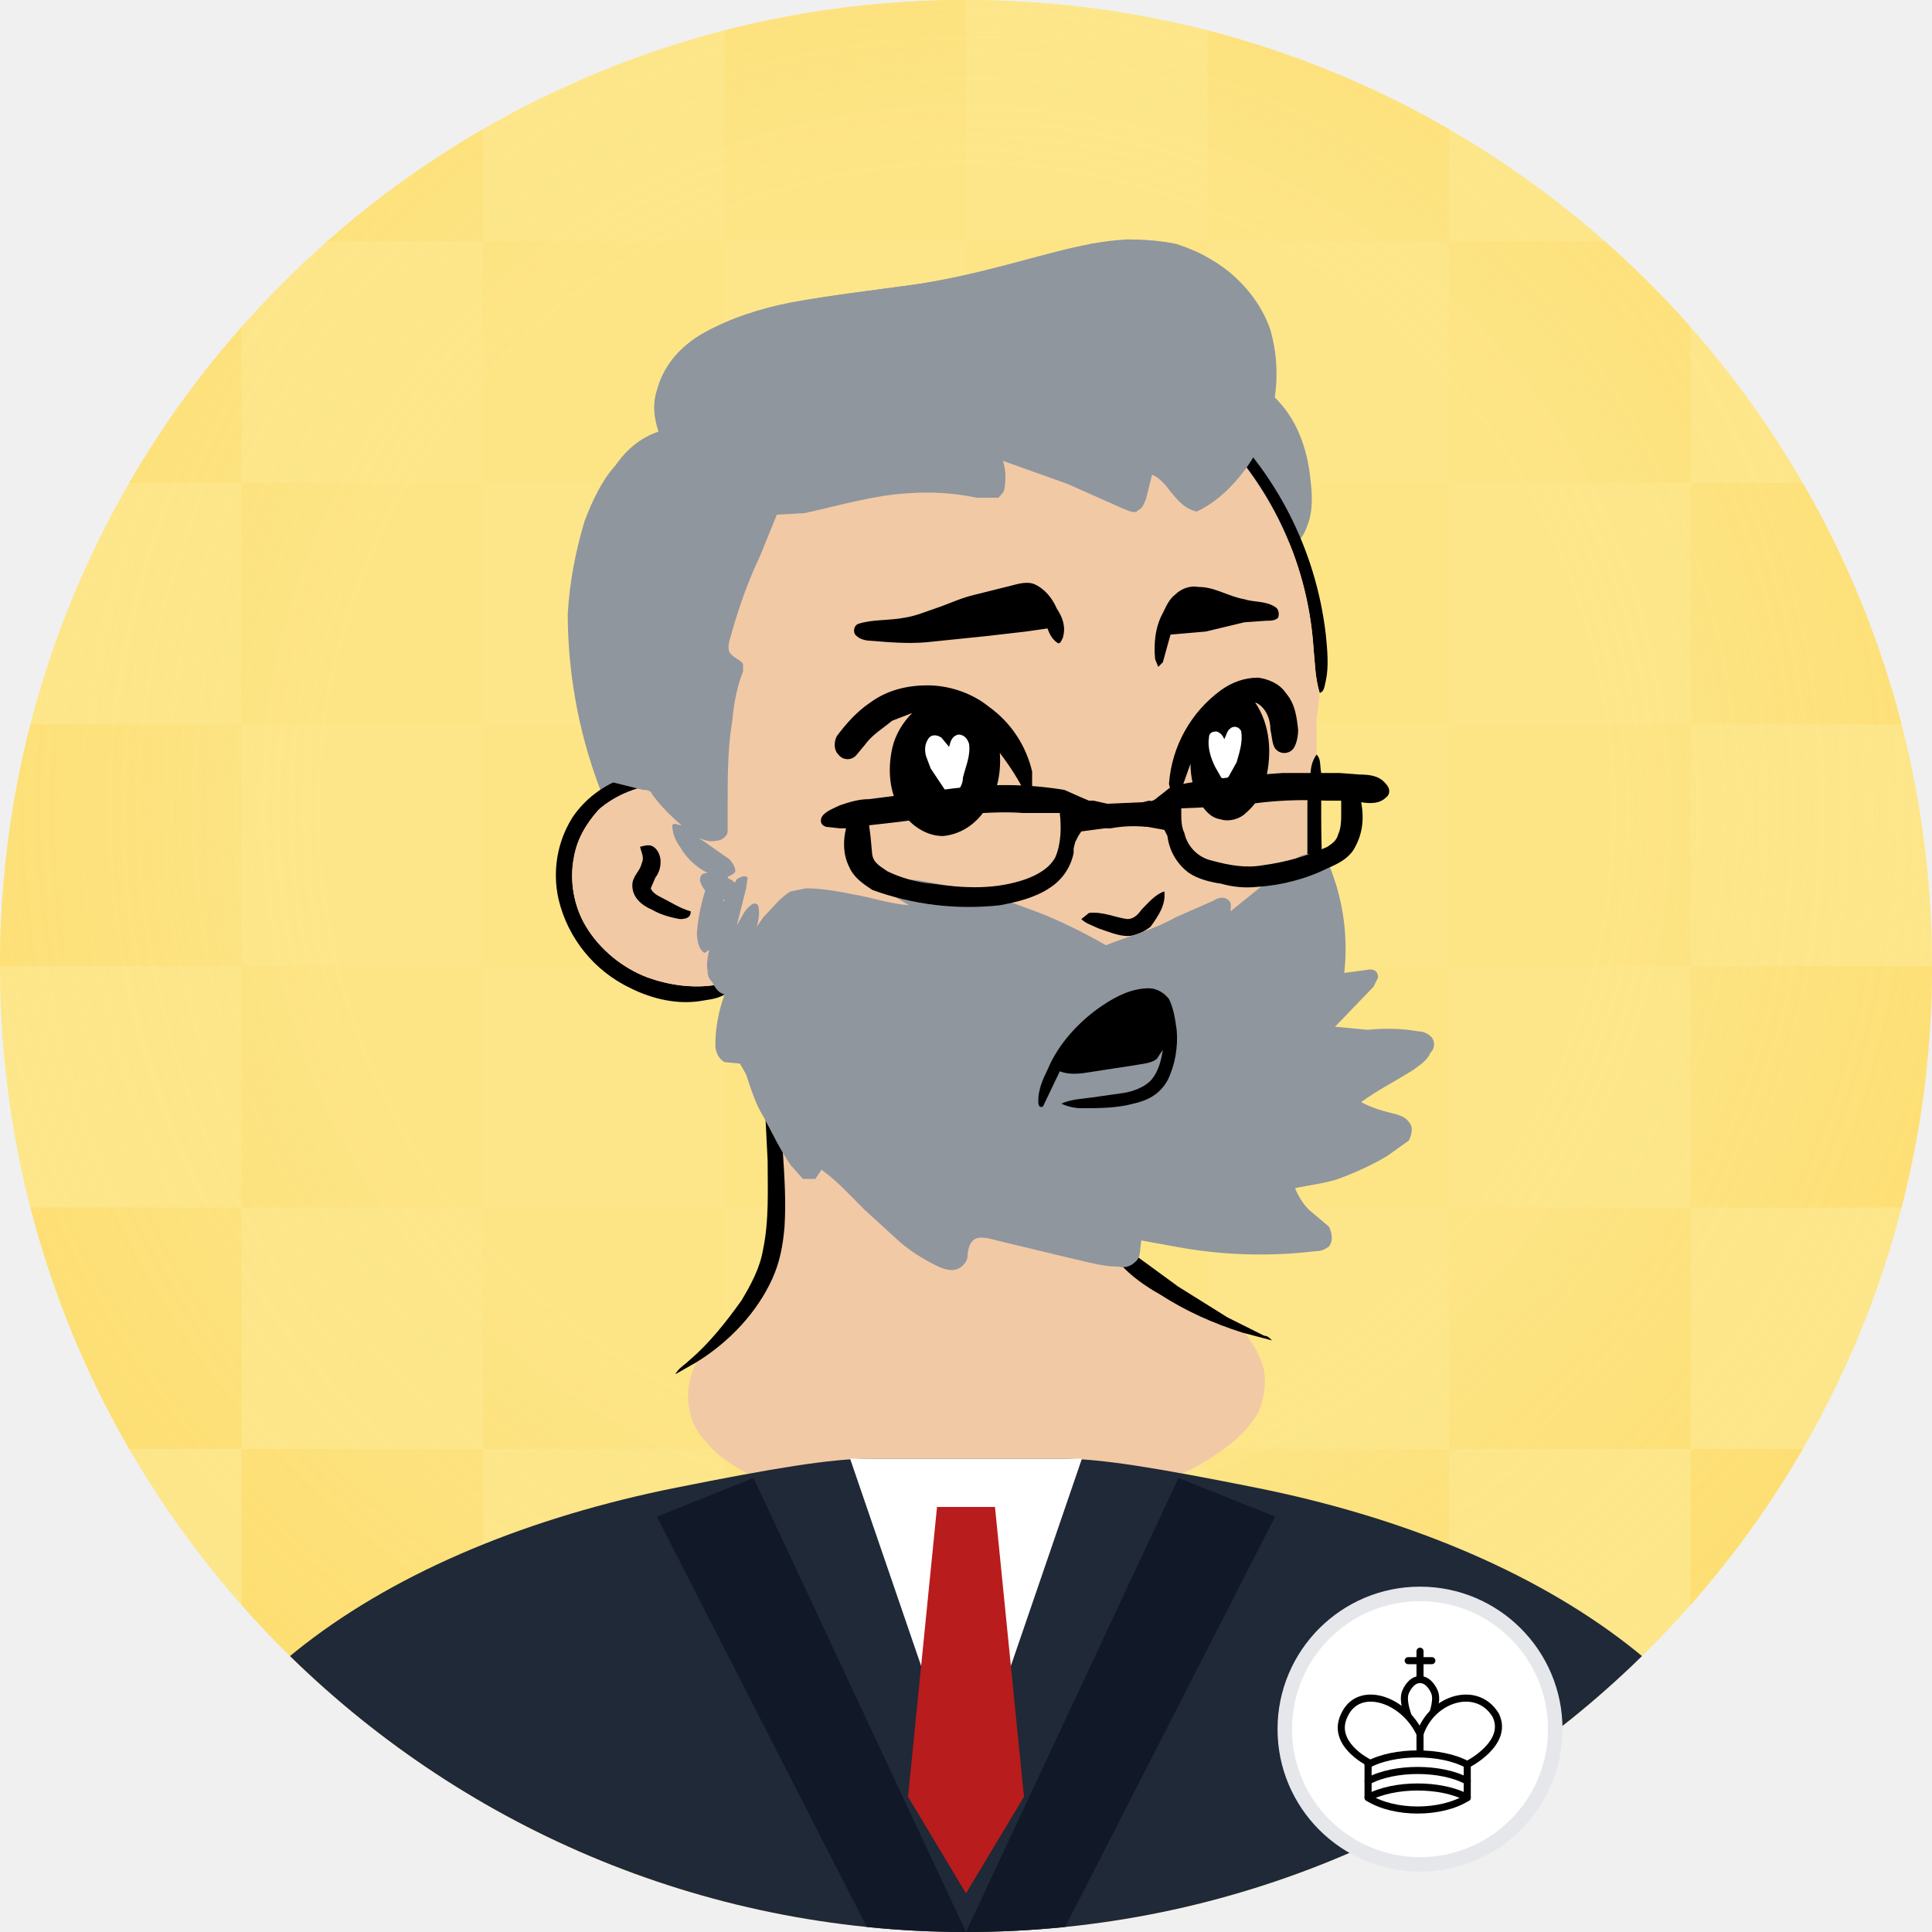
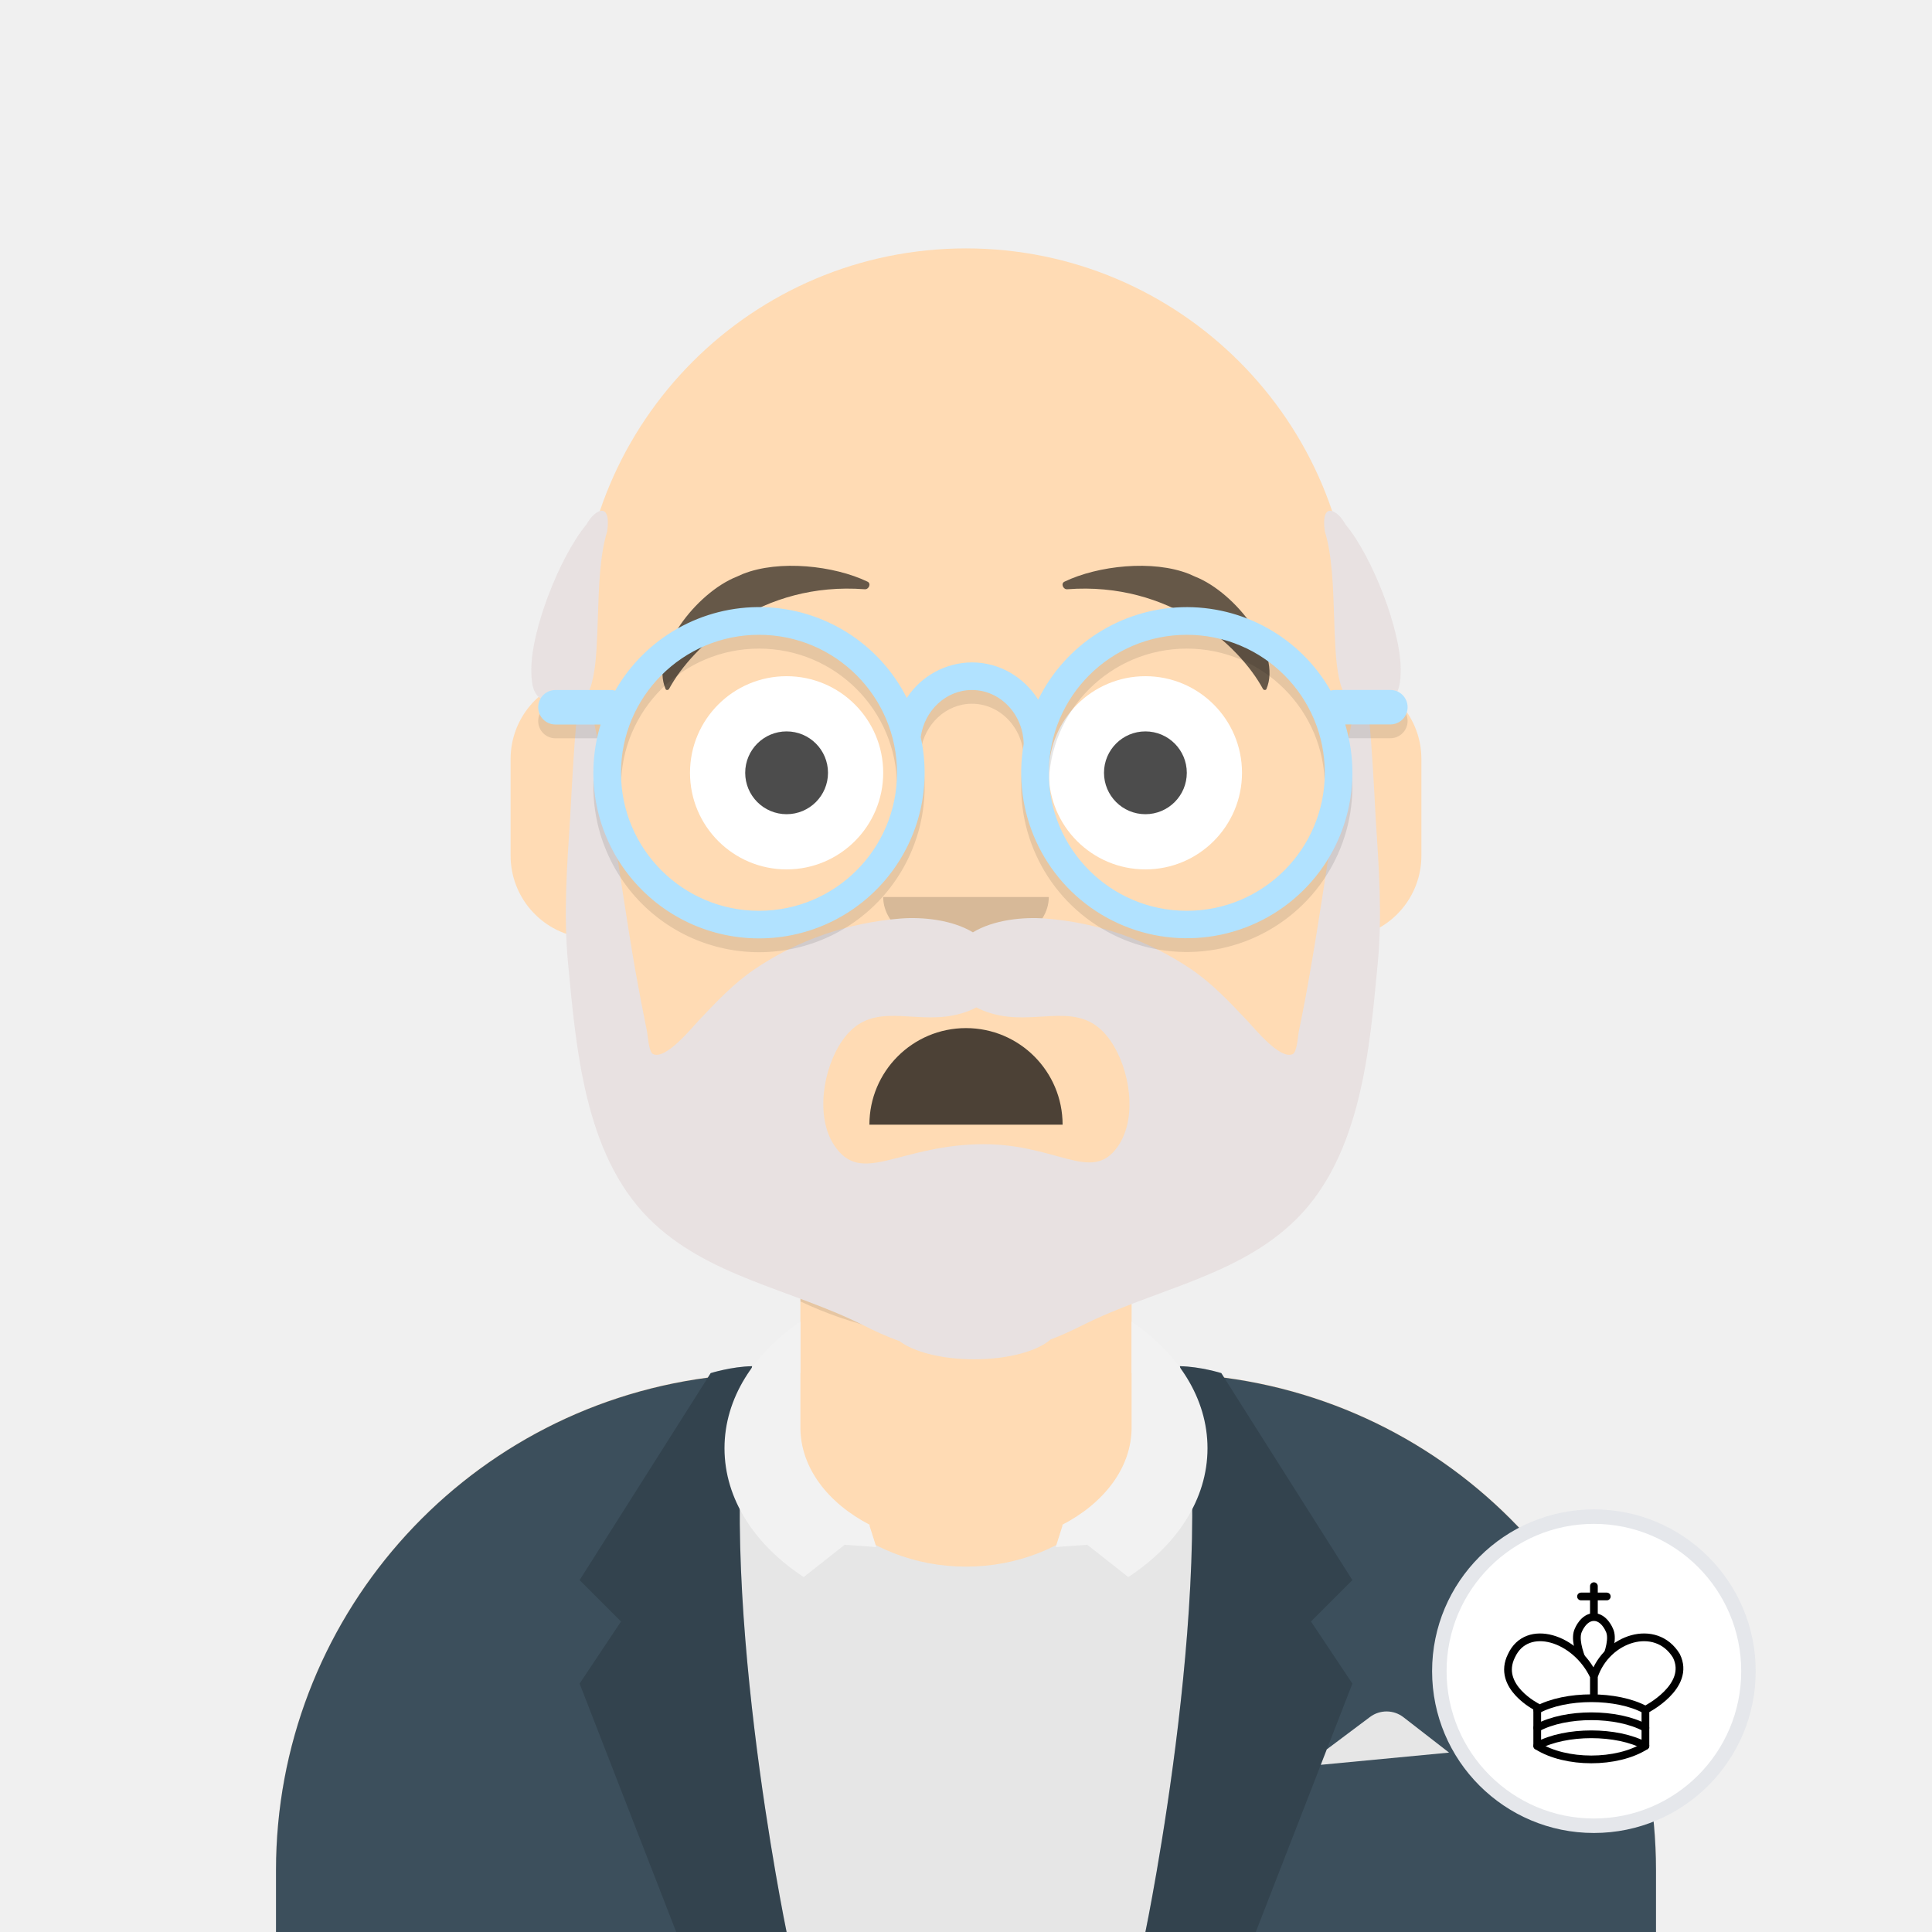
<svg xmlns="http://www.w3.org/2000/svg" viewBox="0 0 200 200" width="200" height="200">
-   <clipPath id="c-theo">
-     <circle cx="100" cy="100" r="100" />
-   </clipPath>
-   <g clip-path="url(#c-theo)">
-     <rect width="200" height="200" fill="#fde68a" />
-     <g fill="#fcd34d" opacity="0.45">
-       <rect x="25" y="0" width="25" height="25" />
-       <rect x="75" y="0" width="25" height="25" />
-       <rect x="125" y="0" width="25" height="25" />
-       <rect x="175" y="0" width="25" height="25" />
-       <rect x="0" y="25" width="25" height="25" />
-       <rect x="50" y="25" width="25" height="25" />
-       <rect x="100" y="25" width="25" height="25" />
-       <rect x="150" y="25" width="25" height="25" />
-       <rect x="25" y="50" width="25" height="25" />
-       <rect x="75" y="50" width="25" height="25" />
-       <rect x="125" y="50" width="25" height="25" />
-       <rect x="175" y="50" width="25" height="25" />
-       <rect x="0" y="75" width="25" height="25" />
-       <rect x="50" y="75" width="25" height="25" />
-       <rect x="100" y="75" width="25" height="25" />
-       <rect x="150" y="75" width="25" height="25" />
-       <rect x="25" y="100" width="25" height="25" />
-       <rect x="75" y="100" width="25" height="25" />
-       <rect x="125" y="100" width="25" height="25" />
-       <rect x="175" y="100" width="25" height="25" />
-       <rect x="0" y="125" width="25" height="25" />
-       <rect x="50" y="125" width="25" height="25" />
-       <rect x="100" y="125" width="25" height="25" />
-       <rect x="150" y="125" width="25" height="25" />
-       <rect x="25" y="150" width="25" height="25" />
-       <rect x="75" y="150" width="25" height="25" />
-       <rect x="125" y="150" width="25" height="25" />
-       <rect x="175" y="150" width="25" height="25" />
-       <rect x="0" y="175" width="25" height="25" />
-       <rect x="50" y="175" width="25" height="25" />
-       <rect x="100" y="175" width="25" height="25" />
-       <rect x="150" y="175" width="25" height="25" />
+   <svg x="0" y="0" width="200" height="200" viewBox="0 0 280 280" fill="none" shape-rendering="auto">
+     <mask id="viewboxMask">
+       <rect width="280" height="280" rx="0" ry="0" x="0" y="0" fill="#fff" />
+     </mask>
+     <g mask="url(#viewboxMask)">
+       <g transform="translate(8)">
+         <path d="M132 36a56 56 0 0 0-56 56v6.17A12 12 0 0 0 66 110v14a12 12 0 0 0 10.3 11.88 56.04 56.04 0 0 0 31.7 44.73v18.4h-4a72 72 0 0 0-72 72v9h200v-9a72 72 0 0 0-72-72h-4v-18.39a56.04 56.04 0 0 0 31.7-44.73A12 12 0 0 0 198 124v-14a12 12 0 0 0-10-11.83V92a56 56 0 0 0-56-56Z" fill="#ffdbb4" />
+         <path d="M108 180.61v8a55.79 55.79 0 0 0 24 5.39c8.59 0 16.73-1.93 24-5.39v-8a55.79 55.79 0 0 1-24 5.39 55.79 55.79 0 0 1-24-5.39Z" fill="#000" fill-opacity=".1" />
+         <g transform="translate(0 170)">
+           <path d="M132 57.05c14.91 0 27-11.2 27-25 0-1.01-.06-2.01-.2-3h1.2a72 72 0 0 1 72 72V110H32v-8.95a72 72 0 0 1 72-72h1.2c-.14.99-.2 1.99-.2 3 0 13.8 12.09 25 27 25Z" fill="#E6E6E6" />
+           <path d="M100.78 29.12 101 28c-2.96.05-6 1-6 1l-.42.66A72.01 72.01 0 0 0 32 101.06V110h74s-10.7-51.56-5.24-80.8l.02-.08ZM158 110s11-53 5-82c2.96.05 6 1 6 1l.42.66a72.01 72.01 0 0 1 62.58 71.4V110h-74Z" fill="#3c4f5c" />
+           <path d="M101 28c-6 29 5 82 5 82H90L76 74l6-9-6-6 19-30s3.04-.95 6-1ZM163 28c6 29-5 82-5 82h16l14-36-6-9 6-6-19-30s-3.04-.95-6-1Z" fill-rule="evenodd" clip-rule="evenodd" fill="#000" fill-opacity=".15" />
+           <path d="M108 21.54c-6.77 4.6-11 11.12-11 18.35 0 7.4 4.43 14.05 11.48 18.67l5.94-4.68 4.58.33-1-3.15.08-.06c-6.1-3.15-10.08-8.3-10.08-14.12V21.54ZM156 36.88c0 5.82-3.98 10.97-10.08 14.12l.08.06-1 3.15 4.58-.33 5.94 4.68C162.57 53.94 167 47.29 167 39.89c0-7.23-4.23-13.75-11-18.35v15.34Z" fill="#F2F2F2" />
+           <path d="m183.42 85.77.87-2.24 6.27-4.7a4 4 0 0 1 4.85.05l6.6 5.12-18.59 1.77Z" fill="#E6E6E6" />
+         </g>
+         <g transform="translate(78 134)">
+           <path fill-rule="evenodd" clip-rule="evenodd" d="M40 29a14 14 0 1 1 28 0" fill="#000" fill-opacity=".7" />
+         </g>
+         <g transform="translate(104 122)">
+           <path fill-rule="evenodd" clip-rule="evenodd" d="M16 8c0 4.42 5.37 8 12 8s12-3.58 12-8" fill="#000" fill-opacity=".16" />
+         </g>
+         <g transform="translate(76 90)">
+           <path d="M44 22a14 14 0 1 1-28 0 14 14 0 0 1 28 0ZM96 22a14 14 0 1 1-28 0 14 14 0 0 1 28 0Z" fill="#fff" />
+           <path d="M36 22a6 6 0 1 1-12 0 6 6 0 0 1 12 0ZM88 22a6 6 0 1 1-12 0 6 6 0 0 1 12 0Z" fill="#000" fill-opacity=".7" />
+         </g>
+         <g transform="translate(76 82)">
+           <path d="m22.77 1.58.9-.4C28.93-.91 36.88-.03 41.73 2.3c.57.27.18 1.15-.4 1.1-14.92-1.14-24.96 8.15-28.37 14.45-.1.18-.41.2-.49.03-2.3-5.32 4.45-13.98 10.3-16.3ZM89.23 1.58l-.9-.4C83.07-.91 75.12-.03 70.27 2.3c-.57.27-.18 1.15.4 1.1 14.92-1.14 24.96 8.15 28.37 14.45.1.18.41.2.49.03 2.3-5.32-4.45-13.98-10.3-16.3Z" fill-rule="evenodd" clip-rule="evenodd" fill="#000" fill-opacity=".6" />
+         </g>
+         <g transform="translate(-1)">
+           <path d="M70 97c0 4 .92 5.07 6 5 3.25-.05 3.44-6 3.65-12.59.14-4.37.29-9.03 1.35-12.41.62-4.43-1.82-3.17-3-1-3.96 4.78-8 15.34-8 21ZM196 97c0 4-.92 5.07-6 5-3.25-.05-3.44-6-3.65-12.59-.14-4.37-.29-9.03-1.35-12.41-.62-4.43 1.82-3.17 3-1 3.96 4.78 8 15.34 8 21Z" fill="#e8e1e1" />
+         </g>
+         <g transform="translate(49 72)">
+           <path fill-rule="evenodd" clip-rule="evenodd" d="M84.5 93.84c-11.5.38-16.64 5.88-20.5.29-2.91-4.2-1.7-11.26 1.01-15.23 3.86-5.65 9.1-2.92 14.95-3.56 1.6-.18 3.2-.62 4.54-1.34 1.36.72 2.95 1.16 4.55 1.34 5.85.64 11.09-2.09 14.94 3.56 2.72 3.97 3.93 11.03 1.03 15.23-3.87 5.6-9-.67-20.52-.29ZM140.4 26c-3.43 14.07-5 28.43-7.5 42.67-.5 2.97-1.07 5.93-1.68 8.88-.12.62-.25 2.92-.86 3.21-1.85.89-5.62-3.81-6.63-4.87-2.53-2.67-5.05-5.36-8.13-7.45a43.7 43.7 0 0 0-21.13-7.32c-3.18-.25-7.47.18-10.47 2-3-1.82-7.3-2.25-10.47-2-7.6.6-14.9 3.1-21.13 7.32-3.09 2.09-5.6 4.78-8.13 7.45-1 1.06-4.78 5.76-6.63 4.87-.61-.29-.74-2.6-.86-3.21-.6-2.95-1.17-5.91-1.7-8.88-2.47-14.24-4.05-28.6-7.47-42.67-1 0-1.87 18.75-1.98 20.5-.46 7.09-.98 14.03-.3 21.13 1.16 12.24 2.37 27.6 11.7 36.96 8.44 8.45 20.68 10.22 31.24 15.55 1.36.69 3.16 1.54 5.1 2.23 2.06 1.56 6.12 2.63 10.8 2.63 4.91 0 9.15-1.17 11.08-2.86 1.7-.65 3.27-1.39 4.48-2 10.56-5.33 22.8-7.1 31.24-15.55 9.33-9.36 10.54-24.72 11.7-36.96.68-7.1.16-14.04-.3-21.14-.1-1.74-.98-20.5-1.98-20.5Z" fill="#e8e1e1" />
+         </g>
+         <g transform="translate(62 42)">
+           <g fill-rule="evenodd" clip-rule="evenodd">
+             <path d="M40 96a24 24 0 0 1-22.96-31H10.5a2.5 2.5 0 0 1 0-5h8c.23 0 .45.03.66.09a24 24 0 0 1 42.26 1.06A11.36 11.36 0 0 1 70.86 56c4.01 0 7.55 2.14 9.6 5.4a24 24 0 0 1 42.38-1.31c.2-.06.43-.1.66-.1h8a2.5 2.5 0 1 1 0 5h-6.54a24 24 0 1 1-46.6 2.83c-.08-4.37-3.45-7.83-7.5-7.83-3.73 0-6.89 2.94-7.42 6.83A24 24 0 0 1 40 96Zm0-4a20 20 0 1 0 0-40 20 20 0 0 0 0 40Zm82-20a20 20 0 1 1-40 0 20 20 0 0 1 40 0Z" fill="#000" fill-opacity=".1" />
+             <path d="M40 94a24 24 0 0 1-22.96-31H10.5a2.5 2.5 0 0 1 0-5h8c.23 0 .45.03.66.09a24 24 0 0 1 42.26 1.06A11.36 11.36 0 0 1 70.86 54c4.01 0 7.55 2.14 9.6 5.4a24 24 0 0 1 42.38-1.31c.2-.06.43-.1.66-.1h8a2.5 2.5 0 1 1 0 5h-6.54a24 24 0 1 1-46.6 2.84c-.08-4.37-3.45-7.83-7.5-7.83-3.73 0-6.89 2.94-7.42 6.83A24 24 0 0 1 40 94Zm0-4a20 20 0 1 0 0-40 20 20 0 0 0 0 40Zm82-20a20 20 0 1 1-40 0 20 20 0 0 1 40 0Z" fill="#b1e2ff" />
+           </g>
+         </g>
+       </g>
    </g>
-     <radialGradient id="v-theo" cx="50%" cy="42%" r="60%">
-       <stop offset="55%" stop-color="#fde68a" />
-       <stop offset="100%" stop-color="#fde68a" stop-opacity="0" />
-     </radialGradient>
-     <rect width="200" height="200" fill="url(#v-theo)" opacity="0.85" />
-     <svg x="22" y="6" width="156" height="156" viewBox="0 0 980 980" fill="none" shape-rendering="auto">
-       <mask id="viewboxMask">
-         <rect width="980" height="980" rx="0" ry="0" x="0" y="0" fill="#fff" />
-       </mask>
-       <g mask="url(#viewboxMask)">
-         <g transform="translate(10 -60)">
-           <path d="M632 187c17 9 33 22 41 40 9 17 10 35 7 53 15 14 22 34 24 54 1 9 2 20-2 30-1 3-3 8-7 11l-4 1-10-8c-9-12-16-24-23-37-7 10-17 19-28 24l-6-3c-9-5-14-17-23-21l-5 18c-1 3-3 6-6 6-6-1-12-3-17-6-22-10-45-20-69-27 2 6 3 12 1 18 0 2-2 4-4 6h-14a188 188 0 0 0-69 0c-6 1-12 5-19 7l-48 20-12 26c-5 12-9 25-12 37-1 3-2 7-1 10 2 4 7 5 9 9v5c-4 10-6 22-7 33-3 16-3 33-3 49v21c0 3-3 6-7 6-4 1-8 0-12-2l19 14c3 2 5 4 5 8-1 2-4 3-6 4 3 1 5 2 6 5 2 3 1 6-2 8-5 3-12 1-16-2-2-3-5-7-5-11 1-2 3-2 5-3-6-3-10-7-15-11-11-9-25-15-37-22l-11-7-4-7a322 322 0 0 1-24-121c1-20 5-41 11-61 5-13 11-26 20-36 7-10 16-18 28-22-3-10-4-20 0-29 4-15 15-27 29-35 18-10 37-16 57-20 27-5 56-8 83-12 26-4 52-11 78-18 19-5 38-10 58-11 16 0 32 2 47 9Z" fill="#8f969e" />
-           <path d="M495 231a231 231 0 0 1 219 204c1 10 2 21 0 30-1 4-1 7-4 8-3-10-3-19-4-29a220 220 0 0 0-239-205c-42 4-83 19-117 44l-17 13a221 221 0 0 0-78 164c0 23 7 43 15 64h17c3 1 4 4 2 6l-6 2c-15 1-31 7-42 17-8 9-14 19-16 31-3 15 0 32 8 45 9 15 24 27 40 33 14 5 29 7 43 5 4-1 8-2 11 0v3c-5 5-11 6-18 7-16 3-33-1-47-8a86 86 0 0 1-47-58c-4-18-1-37 9-53 8-12 20-21 34-26-7-14-10-28-12-43-2-18-2-35 0-53 1-13 4-25 8-38a227 227 0 0 1 99-122c41-28 92-43 142-41Z" fill="#000" />
-           <path d="M535 244a220 220 0 0 1 171 200c1 10 1 19 4 29l-2 18v22c-3 4-4 9-4 14-2 8-2 15-2 23v65c0 21-3 42-11 61-4 13-10 24-18 35-10 12-21 22-34 31-11 9-24 17-37 24l-22 14-12 8 9-2c-3 11-3 24-4 36 0 8 1 16 7 22a235 235 0 0 0 81 45c6 7 11 16 13 25 1 9 0 18-4 27-6 10-14 18-23 24-13 10-28 17-43 22a417 417 0 0 1-217 11c-16-3-33-9-48-17-10-5-21-12-28-21-6-6-10-14-11-22-2-10 0-21 5-30 21-13 39-32 49-54 5-11 7-22 8-34 1-16 0-32-1-47-2-20-3-41-8-61 11 12 23 24 37 32 17 11 36 20 55 26 20 7 41 13 63 18l25 3c3 0 6 0 8-2 2-1 1-2 2-3l-17-2c-29-7-58-16-87-27-18-7-36-15-53-27-18-13-33-30-47-47l-11-16-1-1v-3c-3-2-7-1-11 0-14 2-29 0-43-5-16-6-31-18-40-33-8-13-11-30-8-45 2-12 8-22 16-31 11-10 27-16 42-17l6-2c2-2 1-5-2-6h-17c-8-21-15-41-15-64-1-14 2-27 5-41a221 221 0 0 1 73-123l17-13a230 230 0 0 1 185-39Z" fill="#f2c9a5" />
-           <path d="M708 513c3 3 2 7 3 12v29c0 26 2 54 0 80-3 31-14 63-36 86-25 28-57 51-93 64l2 7v35c1 6 4 10 8 14l26 19 32 20 24 12c2 0 3 1 5 3l-19-5c-19-6-37-14-54-25-9-5-19-12-26-20-6-6-7-14-7-22 1-12 1-25 4-36l-9 2 12-8 22-14c13-7 26-15 37-24 13-9 24-19 34-31a178 178 0 0 0 29-96v-65c0-8 0-15 2-23 0-5 1-10 4-14ZM278 574c5 5 4 14 0 19l-3 7c1 3 5 5 7 6 6 3 12 7 19 9 0 4-3 5-7 5-6-1-13-3-18-6-7-3-13-8-13-16 0-6 5-9 6-14 2-4 0-7-1-11 4-1 7-2 10 1ZM328 667l11 16c14 17 29 34 47 47 17 12 35 20 53 27a714 714 0 0 0 104 29c-1 1 0 2-2 3-2 2-5 2-8 2l-25-3a478 478 0 0 1-118-44c-14-8-26-20-37-32 5 20 6 41 8 61 1 15 2 31 1 47-1 12-3 23-8 34-10 22-28 41-49 54l-14 8c2-4 6-6 9-9 13-11 24-25 34-39 6-10 12-21 14-33 4-19 3-39 3-58l-3-59 2-10c-10-11-19-26-22-41Z" fill="#000" />
-           <path d="M670 463c7 1 14 4 18 10 6 7 7 15 8 24 0 4-1 9-3 12-3 4-9 4-12 0-2-3-2-8-3-12 0-7-3-15-10-18 10 15 11 33 7 50-2 9-6 16-13 22-4 4-11 6-17 4-6-1-10-6-13-11-4-8-6-16-6-25l-5 14c-1 3-2 6-5 9-3-3-3-6-4-10a83 83 0 0 1 34-61c7-5 15-8 24-8ZM455 468c14 0 29 5 40 14 14 10 24 25 28 42v14c-1 1-2 2-4 1a163 163 0 0 0-17-27c1 14-2 28-11 39-6 8-15 14-26 15-11 0-21-7-27-16-8-12-9-27-6-41 2-9 7-17 13-23l-13 5c-6 5-13 9-18 16l-5 6c-3 4-9 4-12 0-3-3-3-8-1-12 6-8 13-16 22-22 11-8 24-11 37-11Z" fill="#000000" />
-           <path d="M659 498c1 7-1 13-3 20l-5 9c-1 2-4 2-5 1l-4-7c-3-6-5-13-4-19 0-3 2-4 5-4 3 1 4 3 5 5 1-2 2-6 4-7 2-2 6-1 7 2ZM475 500c4 0 6 3 7 6 1 8-2 14-4 22 0 4-2 8-6 11-2 1-4 0-5-2l-10-15-3-8c-1-4-1-8 2-12 2-2 5-2 8 0l5 6c1-4 2-7 6-8Z" fill="#fff" />
-           <path d="M524 402c7 3 12 9 15 16 4 6 6 12 4 19-1 2-2 5-4 3-3-2-5-6-6-9l-14 2-26 3-39 4c-12 1-24 0-36-1-3 0-7-1-9-3-3-2-2-7 1-8 9-3 20-2 30-4 7-1 14-4 20-6 9-3 17-7 26-9l20-5c5-1 12-4 18-2ZM631 404c11 0 19 6 30 8 6 2 14 1 20 5 2 1 3 4 2 7-2 2-5 2-8 2l-14 1-25 6-23 2-5 18-3 3-2-5c-1-10 0-21 5-30 2-4 4-9 8-12 4-4 10-6 15-5Z" fill="#000000" />
-           <path d="M609 602c1 9-4 16-9 23-4 3-9 6-15 6s-13-3-19-5c-4-2-8-3-11-6l5-4c9-1 17 3 25 4 4 0 7-3 9-6 5-5 9-10 15-12Z" fill="#000000" />
-           <path d="M714 580a143 143 0 0 1 12 75l15-2c4-1 7 1 7 5l-3 6-25 26 21 2c11-1 22-1 33 1 3 0 6 1 9 4 2 3 2 7-1 10-2 5-7 8-11 11-11 7-23 13-34 21 7 4 15 6 23 8 3 1 6 2 8 5 3 3 2 8 0 12l-14 10c-10 6-21 11-32 15-9 3-19 4-28 6 2 5 5 10 9 14l13 11c2 4 3 9 0 13-3 2-5 3-9 3a300 300 0 0 1-91-3l-22-4c-1 5 0 11-4 14-3 3-7 4-11 3-10 0-20-3-29-5l-50-12c-4-1-10-3-14-1s-5 8-5 12c-1 4-4 7-8 8s-9-1-13-3c-8-4-16-9-23-15l-23-21c-9-9-18-19-28-26l-4 6h-8l-8-9c-7-10-12-21-18-32-5-8-8-18-11-27l-4-7-10-1c-4-2-6-7-6-11 0-11 2-22 6-33-4-1-6-4-8-8-2-2-3-4-3-7-1-5 0-9 1-14l-3 2c-4-2-5-9-5-13 1-14 5-29 11-42 1-2 2-5 4-6 1-2 3-2 4 0 2 1 2 5 2 7l-4 21 9-15c2-1 5-3 7-1l-1 7-6 24c3-5 5-10 9-13 2-2 5-1 5 1 1 4 0 9-1 13l4-6c6-6 11-13 18-17l10-2c10 0 21 2 31 4 12 2 23 6 36 7l-10-6c-2-3-1-8 3-9 6-3 14-1 20 0l34 6 38 14c15 6 29 13 43 21 15-6 31-10 45-18l25-11c3-2 7-3 10 0 2 2 1 4 1 7l21-17 19-15c5-6 15-7 22-3Z" fill="#8f969e" />
-           <path d="M599 665c5 0 10 3 13 7 3 6 4 13 5 20 1 11-1 23-6 33-5 9-13 13-22 15-11 3-23 3-34 3-4 0-9-1-13-3 7-3 13-3 20-4l21-3c6-1 14-4 18-9s6-12 7-19l-4 6c-4 3-9 3-14 4l-26 4c-7 1-15 3-23 0l-11 23c-3 1-3-2-3-4 0-7 3-14 6-20 7-17 21-32 36-42 9-6 19-11 30-11Z" fill="#000000" />
-           <path fill-rule="evenodd" clip-rule="evenodd" d="M686 525h37a1149 1149 0 0 0 13 1c7 0 13 1 17 6 3 3 3 7 0 9-4 4-10 4-16 3 2 11 1 21-5 31-4 6-10 9-17 12-14 7-30 11-45 12-9 1-17 0-24-2-7-1-15-3-21-7a35 35 0 0 1-14-24l-2-4-11-2h-1a81 81 0 0 0-23 1h-4l-15 2-2 3-2 4-1 4v3c-2 10-8 18-16 23-9 6-21 9-32 11a183 183 0 0 1-83-10c-6-4-12-8-15-15-4-8-4-17-2-25h-4l-9-1c-3-1-4-3-3-6 2-4 8-6 12-8 6-2 12-4 19-4l55-7c24-3 48-3 72 1l9 4 7 3h3l9 2 23-1 4-1c3 1 5-2 8-4l5-4c7-3 15-4 22-5l6-1 32-3 14-1Zm38 18v8c0 4 0 10-2 14-1 4-4 6-7 8-13 6-27 10-42 12-11 2-22 0-33-3-9-2-16-9-18-18-2-4-2-9-2-13v-3a1133 1133 0 0 0 37-2l17-2a258 258 0 0 1 40-1h10Zm-197 8h-10c-13-1-27 0-40 1l-19 2a1435 1435 0 0 1-41 5l1 8 1 11c1 6 6 8 10 11a86 86 0 0 0 29 8c21 3 41 4 61-3 8-3 15-7 19-14 4-9 4-20 3-29h-14Z" fill="#000000" />
-           <path d="M617 181c12 4 24 10 34 18 12 10 22 23 27 38a105 105 0 0 1-16 90c-8 11-19 22-32 28-8-2-12-7-17-13-3-4-7-9-12-11l-4 16c-1 2-2 6-5 7-2 3-7 0-10-1l-36-16-42-15c2 6 2 12 1 18 0 2-2 4-4 6h-14c-14-3-29-4-43-3-23 1-46 8-69 13l-18 1-11 27c-8 17-14 34-19 52-1 3-2 7-1 10 2 4 7 5 9 8v5c-4 10-6 21-7 32-3 18-3 36-3 55v17c0 3-4 6-7 6-4 1-8 0-12-2l20 14c2 2 4 5 4 8-1 2-4 3-6 4 3 1 7 3 7 7s-3 6-6 7c-7 2-16-4-18-12 0-3 1-5 5-5-8-4-14-10-18-17-3-4-5-9-5-14 1-2 4 0 6 0-7-6-14-13-19-20-1-3-4-3-6-3l-24-6c-2-1-6-1-7-4l-5-17-8-43a370 370 0 0 1-1-71l7-31a118 118 0 0 1 49-59c-4-10-5-19-2-29 4-15 14-27 28-35 17-11 37-17 57-21 28-6 57-9 85-13 26-4 51-10 76-17l36-9c19-3 37-4 56 0Z" fill="#8f969e" />
-         </g>
-         <g transform="translate(10 -60)" />
-       </g>
-     </svg>
-     <path d="M14 200 C16 176 40 160 70 154 C80 152 86 151 90 151 L110 151 C114 151 120 152 130 154 C160 160 184 176 186 200 Z" fill="#1f2937" />
-     <path d="M88 151 L100 186 L112 151 Z" fill="#ffffff" />
-     <path d="M97 156 L103 156 L106 186 L100 196 L94 186 Z" fill="#b91c1c" />
-     <path d="M78 153 L100 200 L90 200 L68 157 Z M122 153 L100 200 L110 200 L132 157 Z" fill="#111827" />
-   </g>
-   <g transform="translate(134 166)">
-     <circle cx="13" cy="13" r="14" fill="#fff" stroke="#e5e7eb" stroke-width="1.5" />
-     <svg x="2" y="2" width="22" height="22" style="color-scheme:light only" viewBox="0 0 45 45">
+   </svg>
+   <g transform="translate(150 158)">
+     <circle cx="15" cy="15" r="16" fill="#fff" stroke="#e5e7eb" stroke-width="1.5" />
+     <svg x="3" y="3" width="24" height="24" style="color-scheme:light only" viewBox="0 0 45 45">
      <g fill="none" fill-rule="evenodd" stroke="#000" stroke-linecap="round" stroke-linejoin="round" stroke-width="1.5">
        <path stroke-linejoin="miter" d="M22.5 11.63V6M20 8h5" />
        <path fill="#fff" stroke-linecap="butt" stroke-linejoin="miter" d="M22.5 25s4.5-7.5 3-10.5c0 0-1-2.5-3-2.5s-3 2.5-3 2.5c-1.5 3 3 10.5 3 10.5" />
        <path fill="#fff" d="M11.5 37c5.5 3.5 15.5 3.5 21 0v-7s9-4.5 6-10.5c-4-6.5-13.5-3.5-16 4V27v-3.5c-3.5-7.5-13-10.5-16-4-3 6 5 10 5 10z" />
        <path d="M11.5 30c5.5-3 15.5-3 21 0m-21 3.5c5.5-3 15.5-3 21 0m-21 3.5c5.5-3 15.5-3 21 0" />
      </g>
    </svg>
  </g>
</svg>
